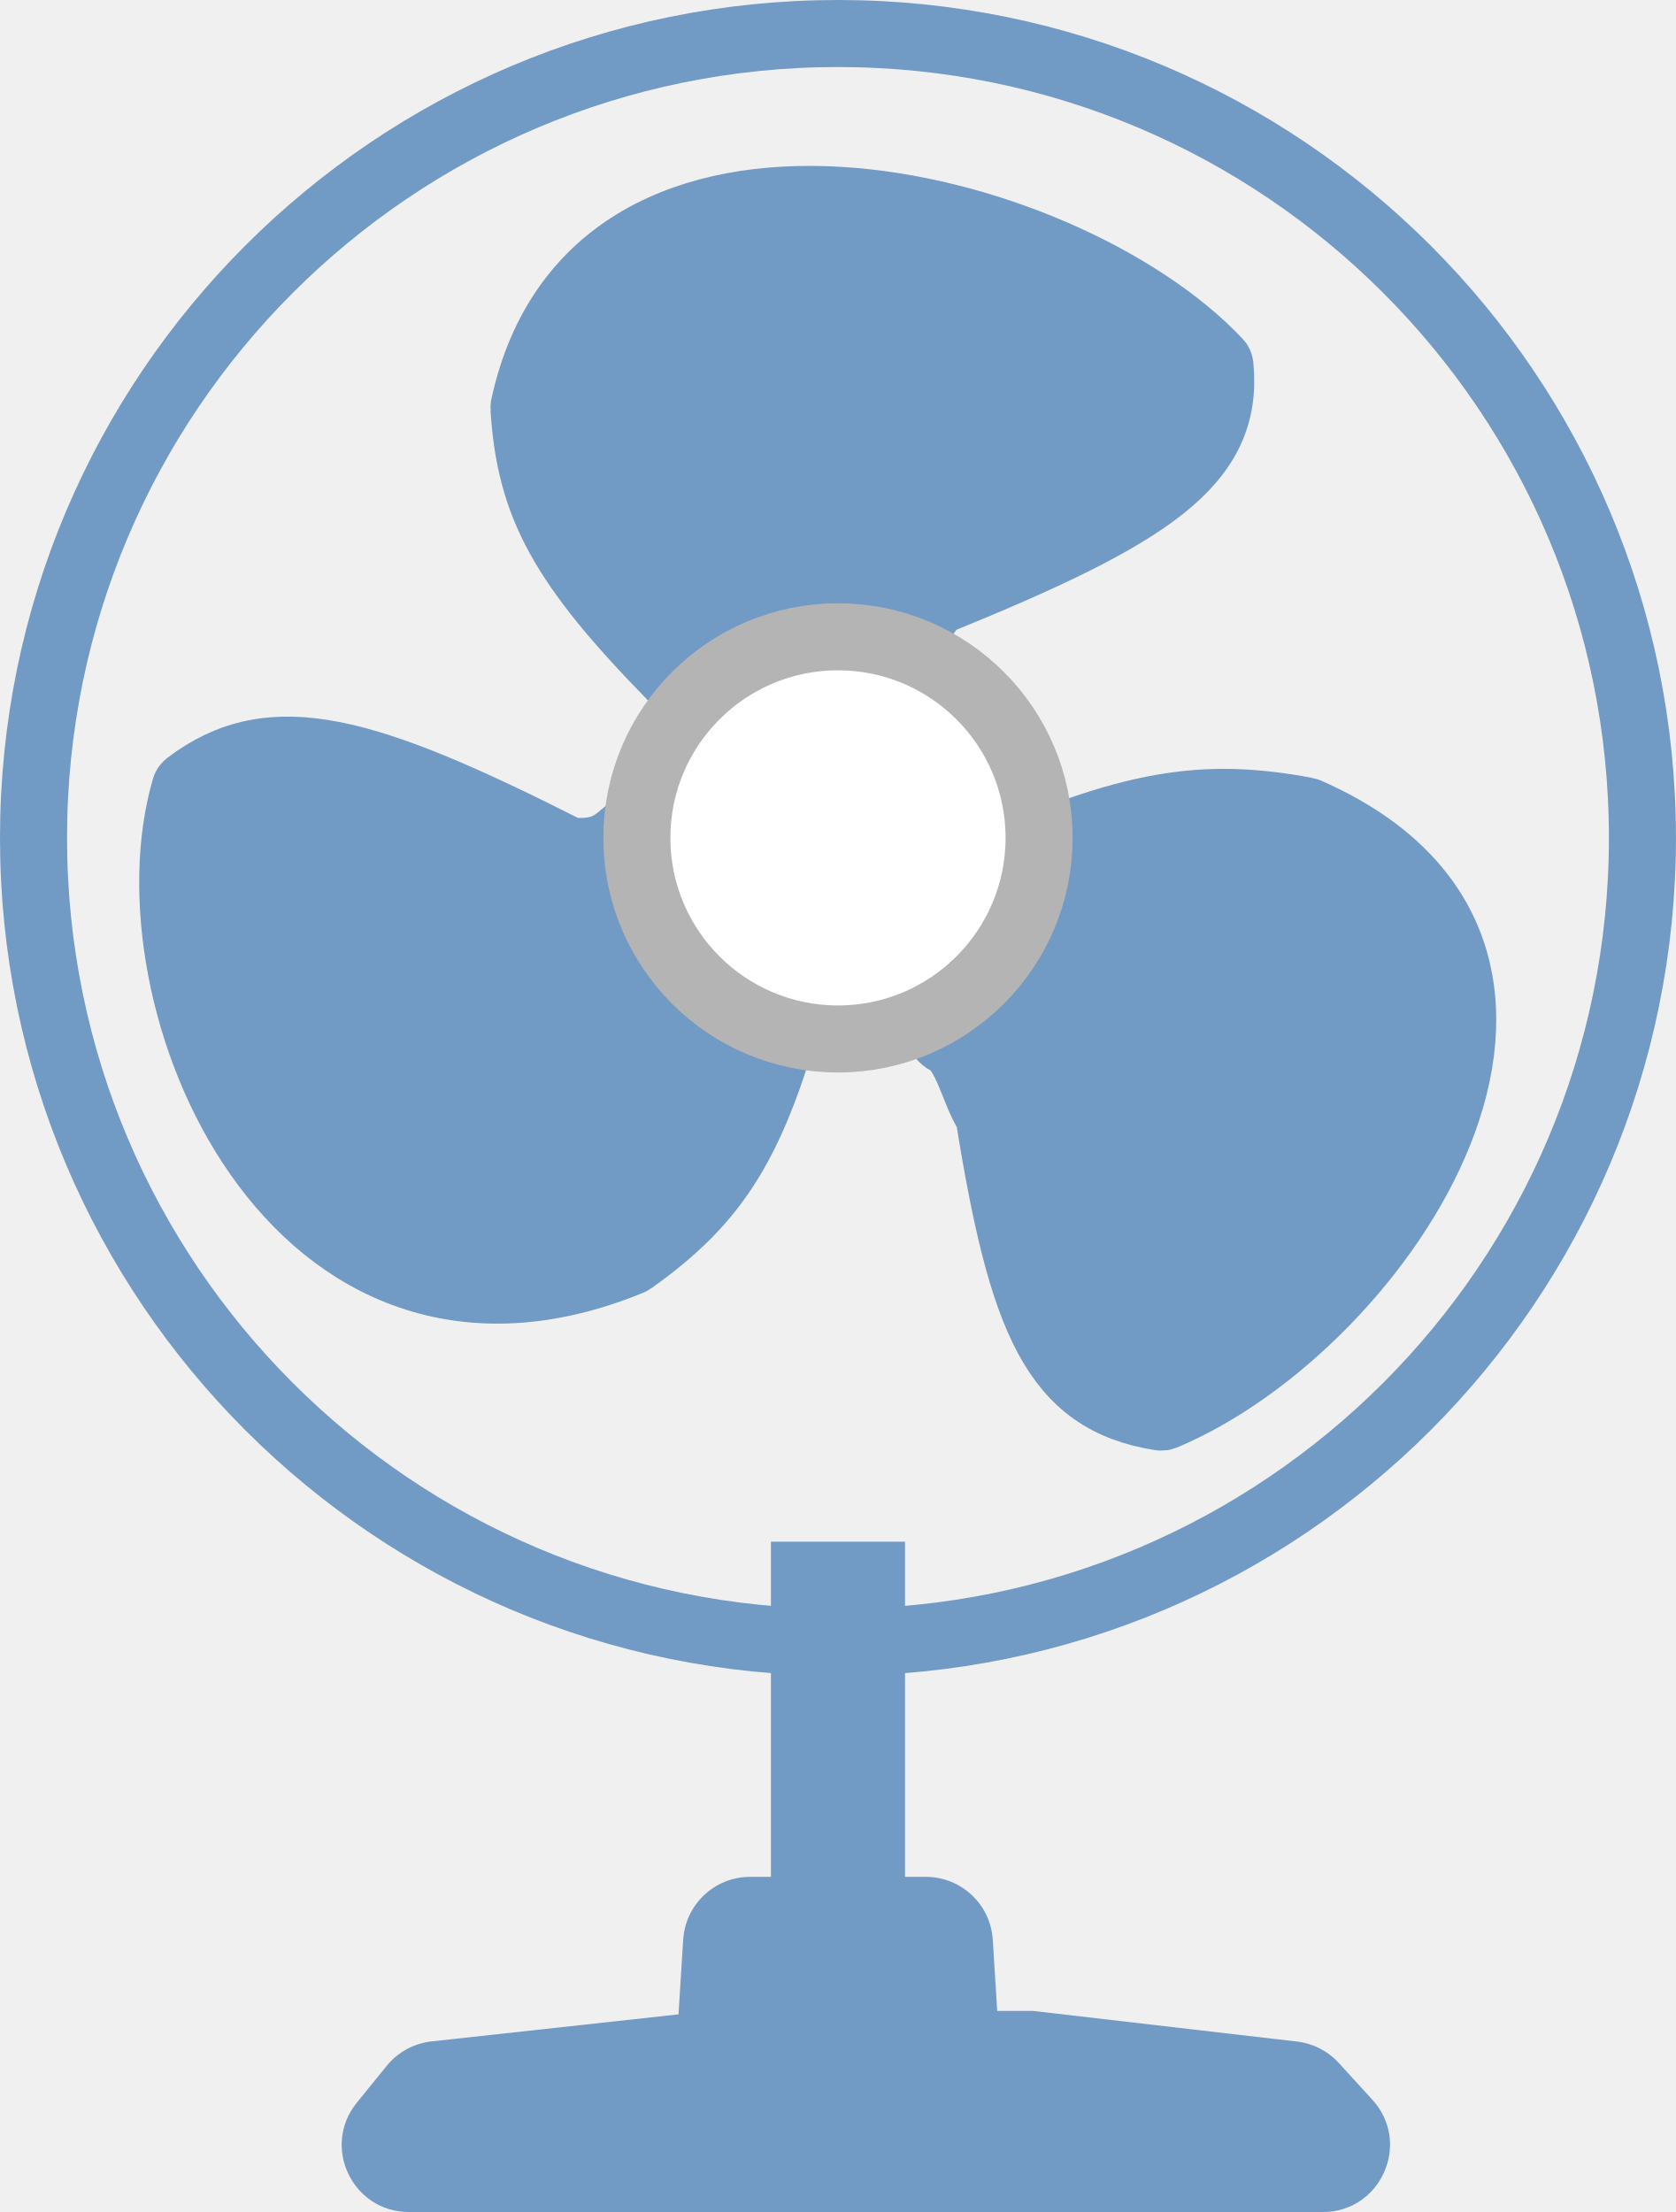
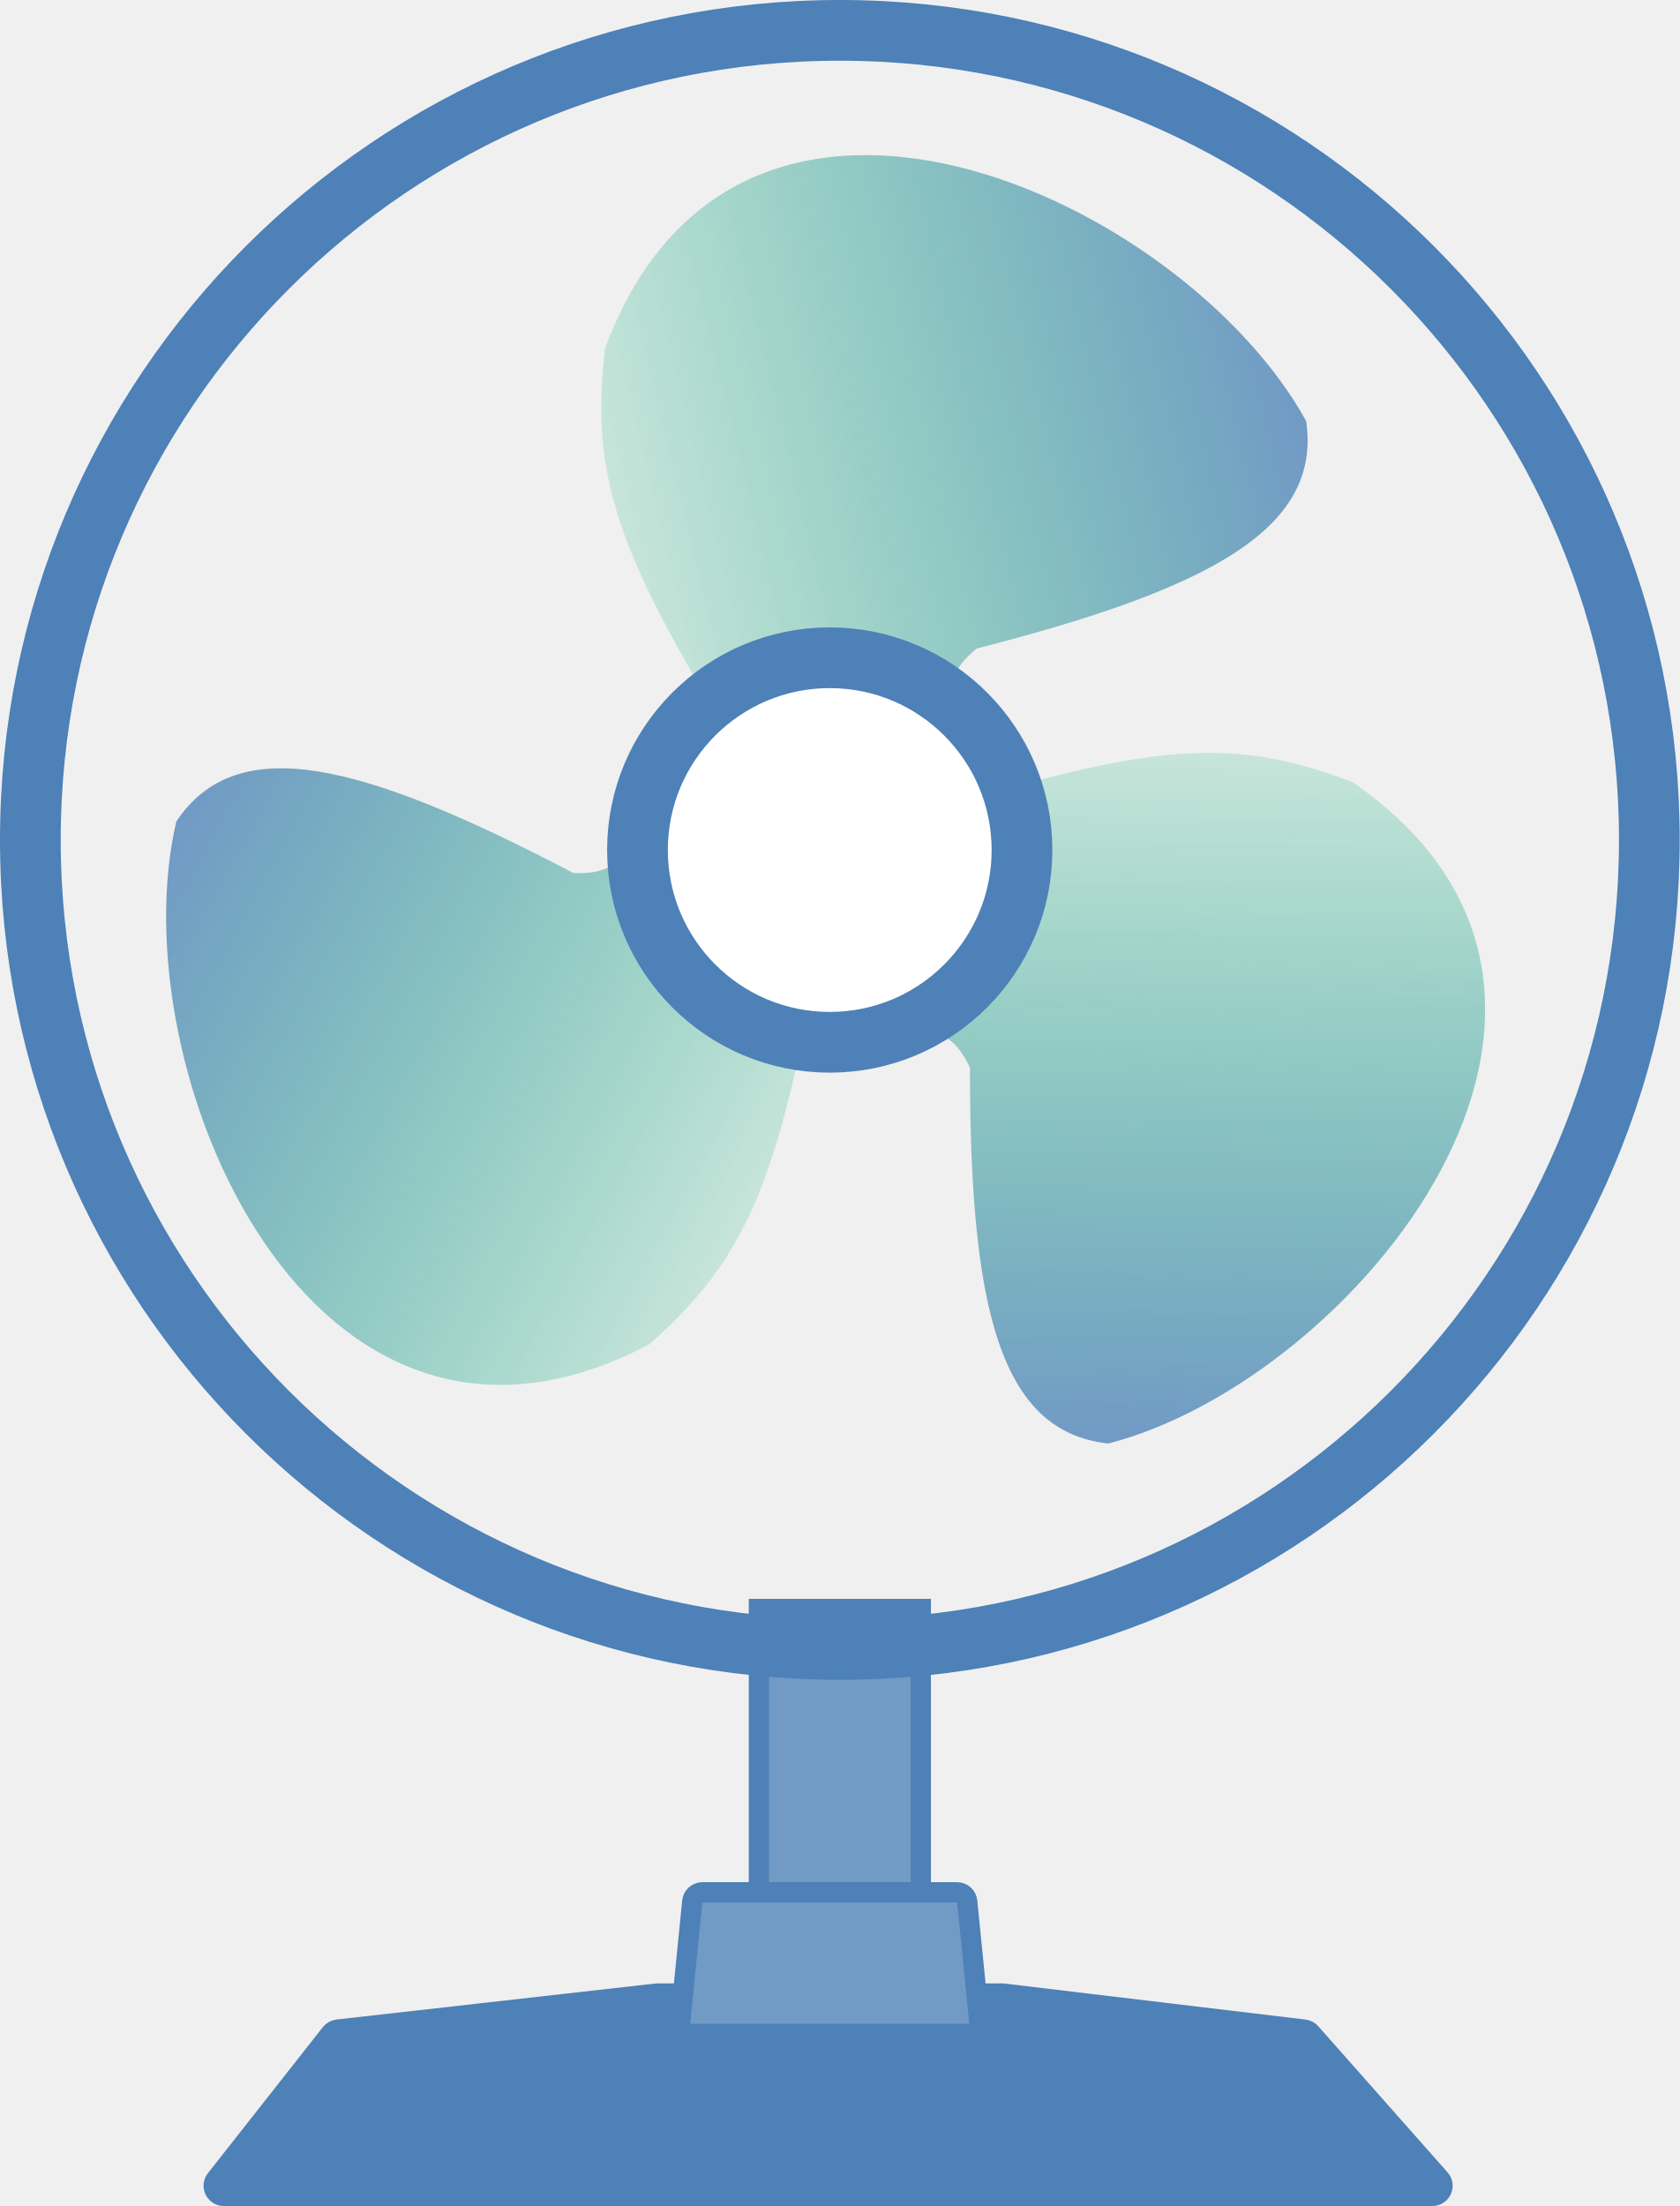
- <svg xmlns="http://www.w3.org/2000/svg" width="25" height="33" viewBox="0 0 25 33" fill="none">
-   <circle cx="12.5" cy="12.5" r="12" stroke="#719AC5" />
-   <rect x="11.5" y="23" width="2" height="7" fill="#719AC5" />
-   <path d="M9.469 12.439C9.429 12.398 9.357 12.4 9.313 12.441C9.084 12.65 8.895 12.724 8.512 12.697C8.498 12.696 8.484 12.692 8.471 12.686C5.427 11.145 4.051 10.755 2.799 11.704C2.782 11.717 2.769 11.734 2.763 11.754C1.843 14.889 4.366 20.89 9.406 18.823C9.414 18.819 9.422 18.815 9.429 18.81C10.704 17.901 11.238 17.046 11.821 14.893C11.829 14.863 11.822 14.831 11.8 14.809L9.469 12.439Z" fill="#719AC5" stroke="#719AC5" />
-   <path d="M13.644 9.829C13.704 9.824 13.743 9.772 13.731 9.716C13.672 9.429 13.714 9.25 13.961 8.989C13.97 8.98 13.982 8.972 13.995 8.967C17.18 7.671 18.34 6.907 18.198 5.454C18.196 5.433 18.187 5.413 18.172 5.397C15.828 2.909 8.852 1.236 7.817 6.068C7.816 6.076 7.815 6.085 7.816 6.093C7.908 7.54 8.382 8.422 10.019 10.095C10.042 10.119 10.076 10.132 10.109 10.129L13.644 9.829Z" fill="#719AC5" stroke="#719AC5" />
-   <path d="M14.029 15.38C14.014 15.442 14.061 15.502 14.119 15.529C14.42 15.673 14.533 16.314 14.736 16.612C14.744 16.625 14.751 16.64 14.753 16.656C15.245 19.711 15.733 20.895 17.31 21.14C17.328 21.143 17.346 21.141 17.363 21.134C20.632 19.766 24.322 14.217 19.504 12.103C19.497 12.1 19.489 12.097 19.482 12.096C17.928 11.806 16.867 11.988 14.649 12.965C14.621 12.978 14.599 13.003 14.592 13.034L14.029 15.38Z" fill="#719AC5" stroke="#719AC5" />
-   <path d="M5.769 30.819C5.935 30.615 6.175 30.484 6.437 30.455L10.591 30H15.409L19.347 30.457C19.586 30.485 19.808 30.598 19.97 30.776L20.472 31.326C21.058 31.968 20.602 33 19.733 33H6.099C5.257 33 4.792 32.024 5.322 31.37L5.769 30.819Z" fill="#719AC5" />
-   <path d="M10.191 28.938C10.224 28.411 10.661 28 11.19 28H13.81C14.339 28 14.776 28.411 14.809 28.938L14.934 30.938C14.97 31.513 14.512 32 13.935 32H11.065C10.488 32 10.03 31.513 10.066 30.938L10.191 28.938Z" fill="#719AC5" />
-   <circle cx="12.5" cy="12.5" r="3" fill="white" stroke="#B4B4B4" />
+ <svg xmlns="http://www.w3.org/2000/svg" width="83" height="109" viewBox="0 0 83 109" fill="none">
+   <rect x="37.5" y="79.5" width="8" height="16" fill="#719AC5" stroke="#4D81B7" />
+   <circle cx="41.5" cy="41.5" r="40" stroke="#4D81B7" stroke-width="3" />
+   <path d="M31.407 41.799C31.366 41.754 31.294 41.756 31.256 41.803C30.408 42.822 29.789 43.191 28.357 43.136C28.343 43.136 28.327 43.132 28.314 43.125C17.862 37.656 11.724 36.098 8.722 40.576C8.715 40.586 8.711 40.597 8.708 40.609C5.871 52.749 15.319 75.228 32.058 66.439C32.065 66.435 32.072 66.431 32.078 66.425C36.301 62.712 38.002 59.34 39.749 50.882C39.755 50.85 39.746 50.816 39.724 50.793L31.407 41.799Z" fill="url(#paint0_linear_897_1343)" />
+   <path d="M46.866 35.095C46.926 35.1 46.978 35.051 46.976 34.99C46.924 33.666 47.138 32.977 48.238 32.06C48.249 32.05 48.263 32.043 48.278 32.04C59.705 29.112 65.31 26.164 64.545 20.827C64.543 20.816 64.54 20.804 64.534 20.794C58.52 9.872 36.46 -0.515 29.898 17.215C29.896 17.223 29.894 17.231 29.893 17.239C29.238 22.825 30.229 26.469 34.589 33.924C34.606 33.952 34.635 33.971 34.667 33.974L46.866 35.095Z" fill="url(#paint1_linear_897_1343)" />
+   <path d="M45.321 50.652C45.3 50.71 45.335 50.772 45.395 50.785C46.69 51.064 47.304 51.442 47.919 52.735C47.925 52.749 47.929 52.764 47.929 52.779C47.925 64.576 49.388 70.737 54.747 71.322C54.759 71.324 54.771 71.323 54.782 71.32C66.856 68.209 82.4 49.422 66.856 38.66C66.849 38.656 66.842 38.652 66.834 38.649C61.586 36.626 57.81 36.681 49.505 39.052C49.474 39.061 49.449 39.084 49.438 39.115L45.321 50.652Z" fill="url(#paint2_linear_897_1343)" />
+   <circle cx="41" cy="42" r="9.5" fill="white" stroke="#4D81B7" stroke-width="3" />
+   <path d="M49.536 98.5L64.45 100.284C64.572 100.299 64.683 100.358 64.765 100.449L71.154 107.669C71.439 107.992 71.21 108.5 70.779 108.5H11.059C10.642 108.5 10.408 108.018 10.666 107.69L16.346 100.471C16.428 100.366 16.55 100.298 16.683 100.283L32.467 98.5H49.536Z" fill="#4D81B7" stroke="#4D81B7" />
+   <path d="M34.705 93.5H47.295C47.552 93.5 47.767 93.695 47.793 93.95L48.393 99.95C48.422 100.245 48.19 100.5 47.895 100.5H34.105C33.81 100.5 33.578 100.245 33.607 99.95L34.207 93.95C34.233 93.695 34.448 93.5 34.705 93.5Z" fill="#719AC5" stroke="#4D81B7" />
+   <defs>
+     <linearGradient id="paint0_linear_897_1343" x1="36.779" y1="60.574" x2="6.868" y2="44.408" gradientUnits="userSpaceOnUse">
+       <stop stop-color="#24B685" stop-opacity="0.2" />
+       <stop offset="1" stop-color="#719AC5" />
+     </linearGradient>
+     <linearGradient id="paint1_linear_897_1343" x1="30.313" y1="24.733" x2="63.359" y2="16.739" gradientUnits="userSpaceOnUse">
+       <stop stop-color="#24B685" stop-opacity="0.2" />
+       <stop offset="1" stop-color="#719AC5" />
+     </linearGradient>
+     <linearGradient id="paint2_linear_897_1343" x1="59.471" y1="37.193" x2="59.001" y2="71.19" gradientUnits="userSpaceOnUse">
+       <stop stop-color="#24B685" stop-opacity="0.2" />
+       <stop offset="1" stop-color="#719AC5" />
+     </linearGradient>
+   </defs>
</svg>
